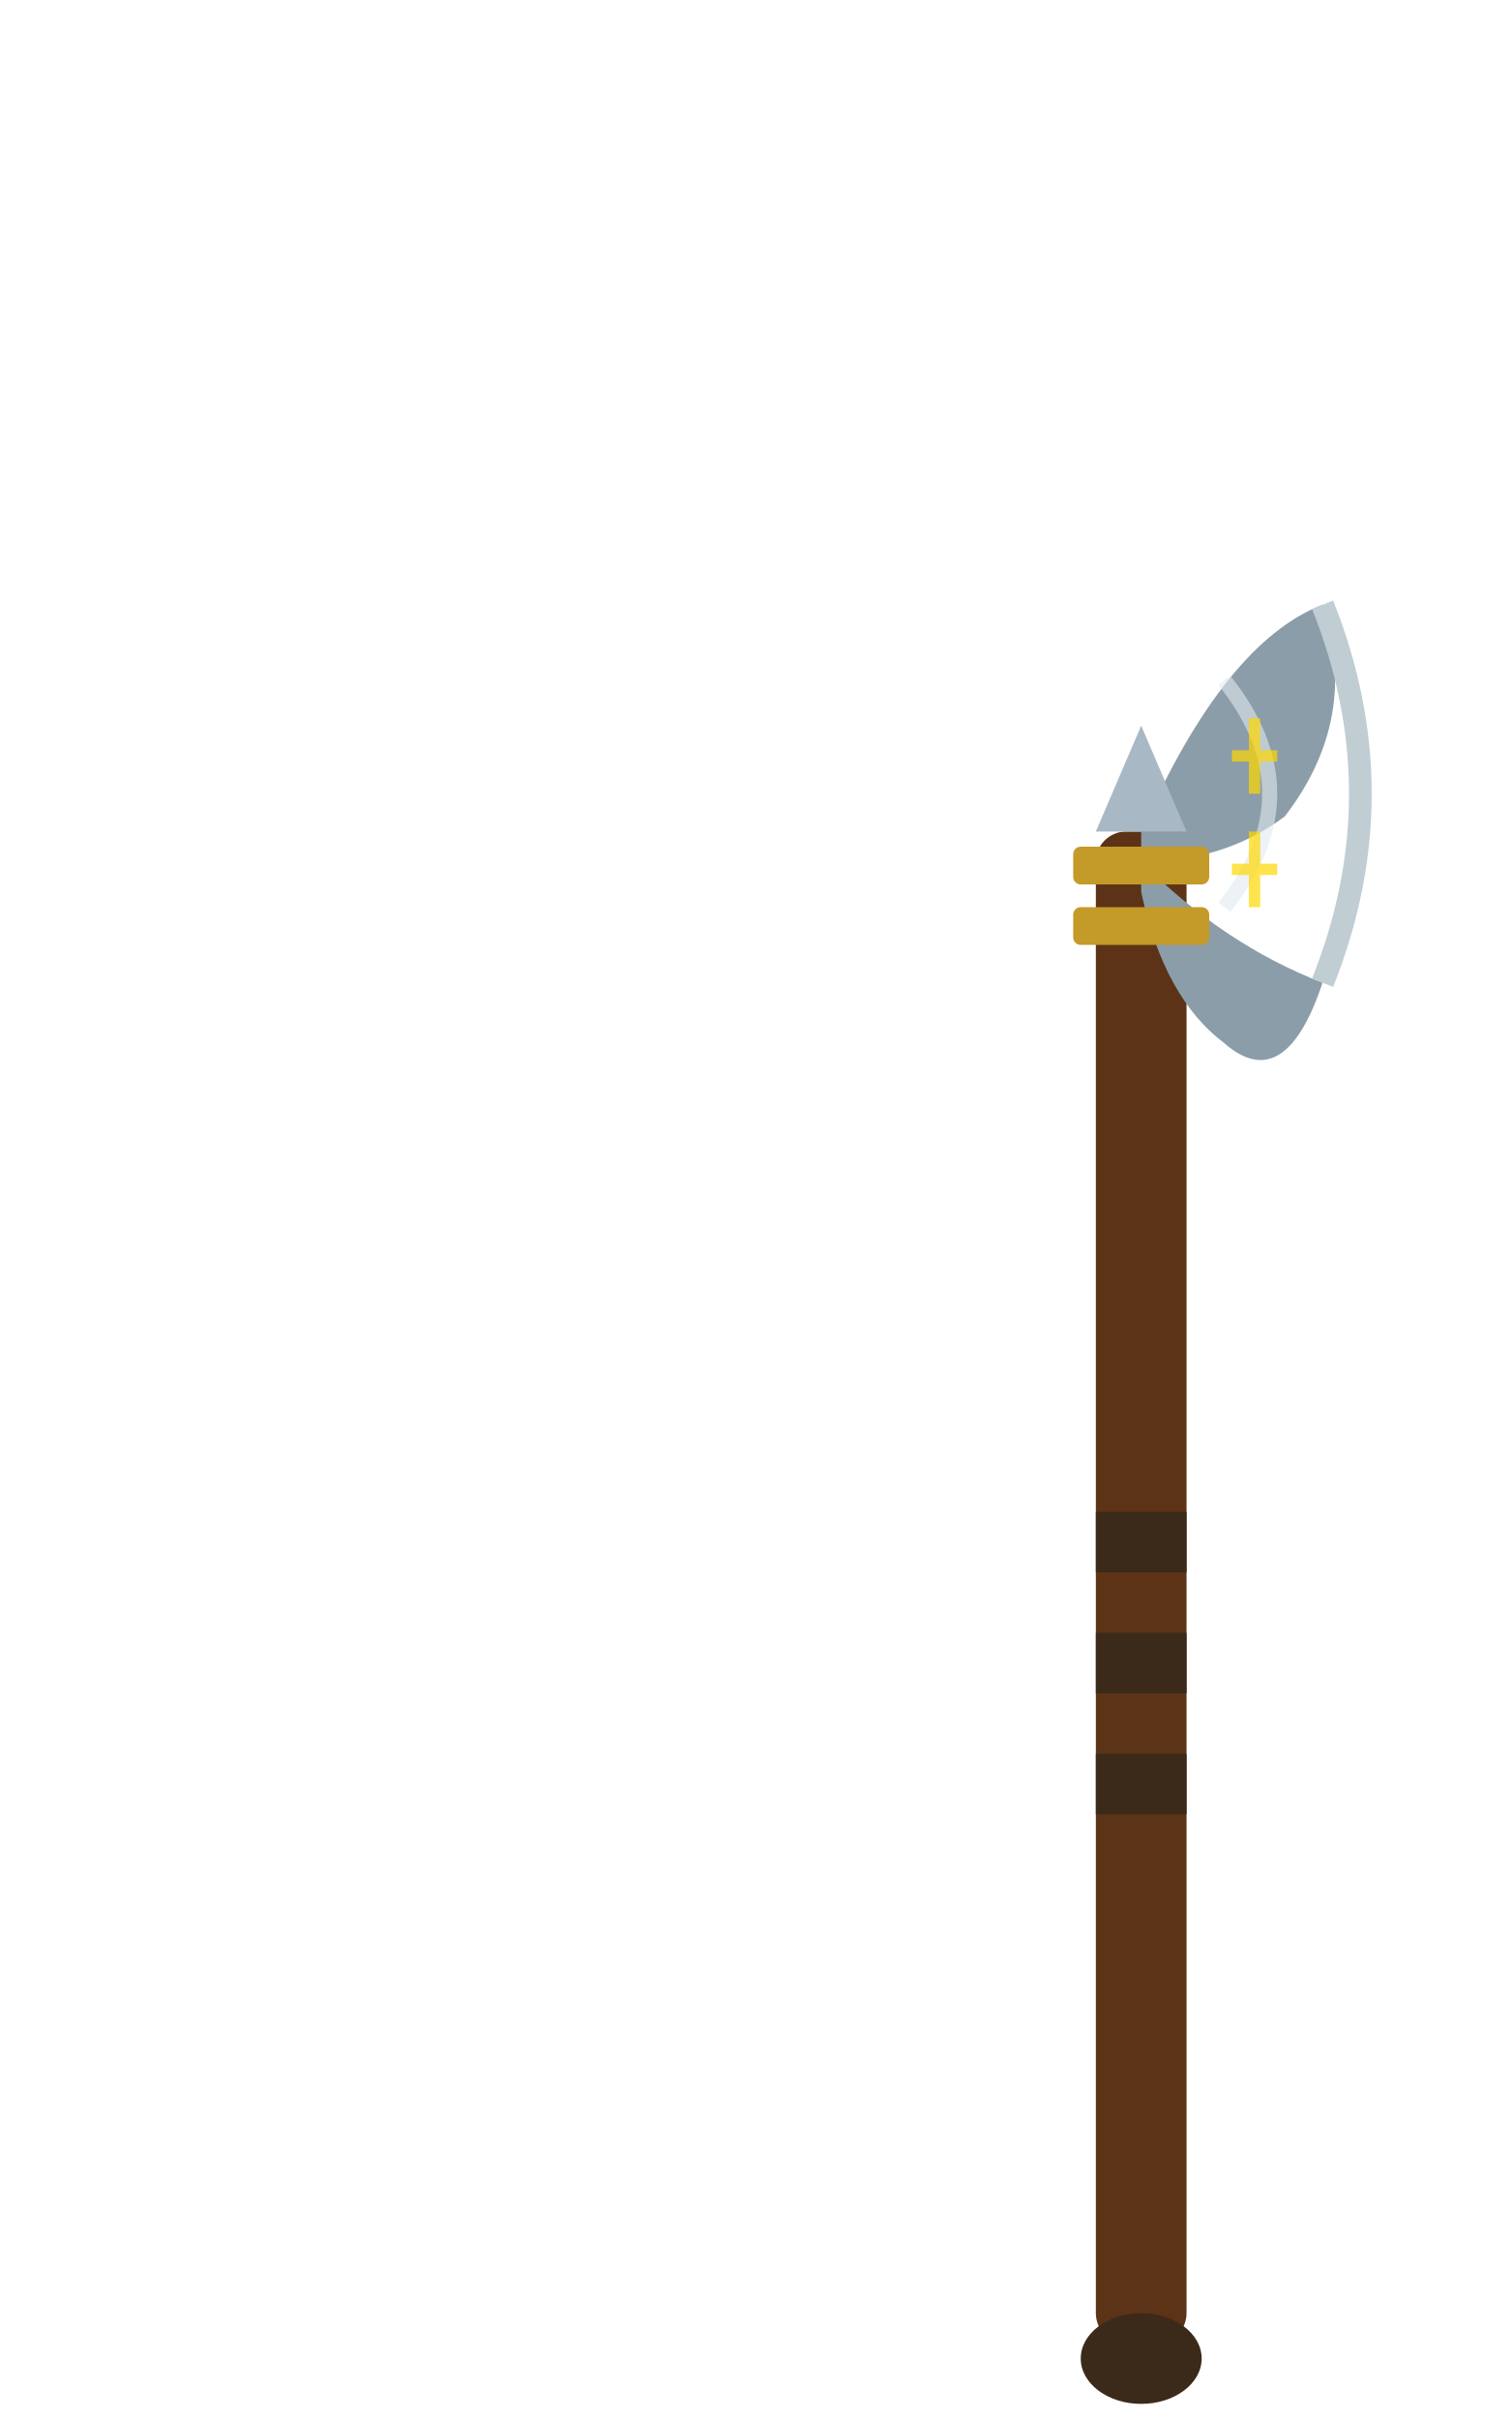
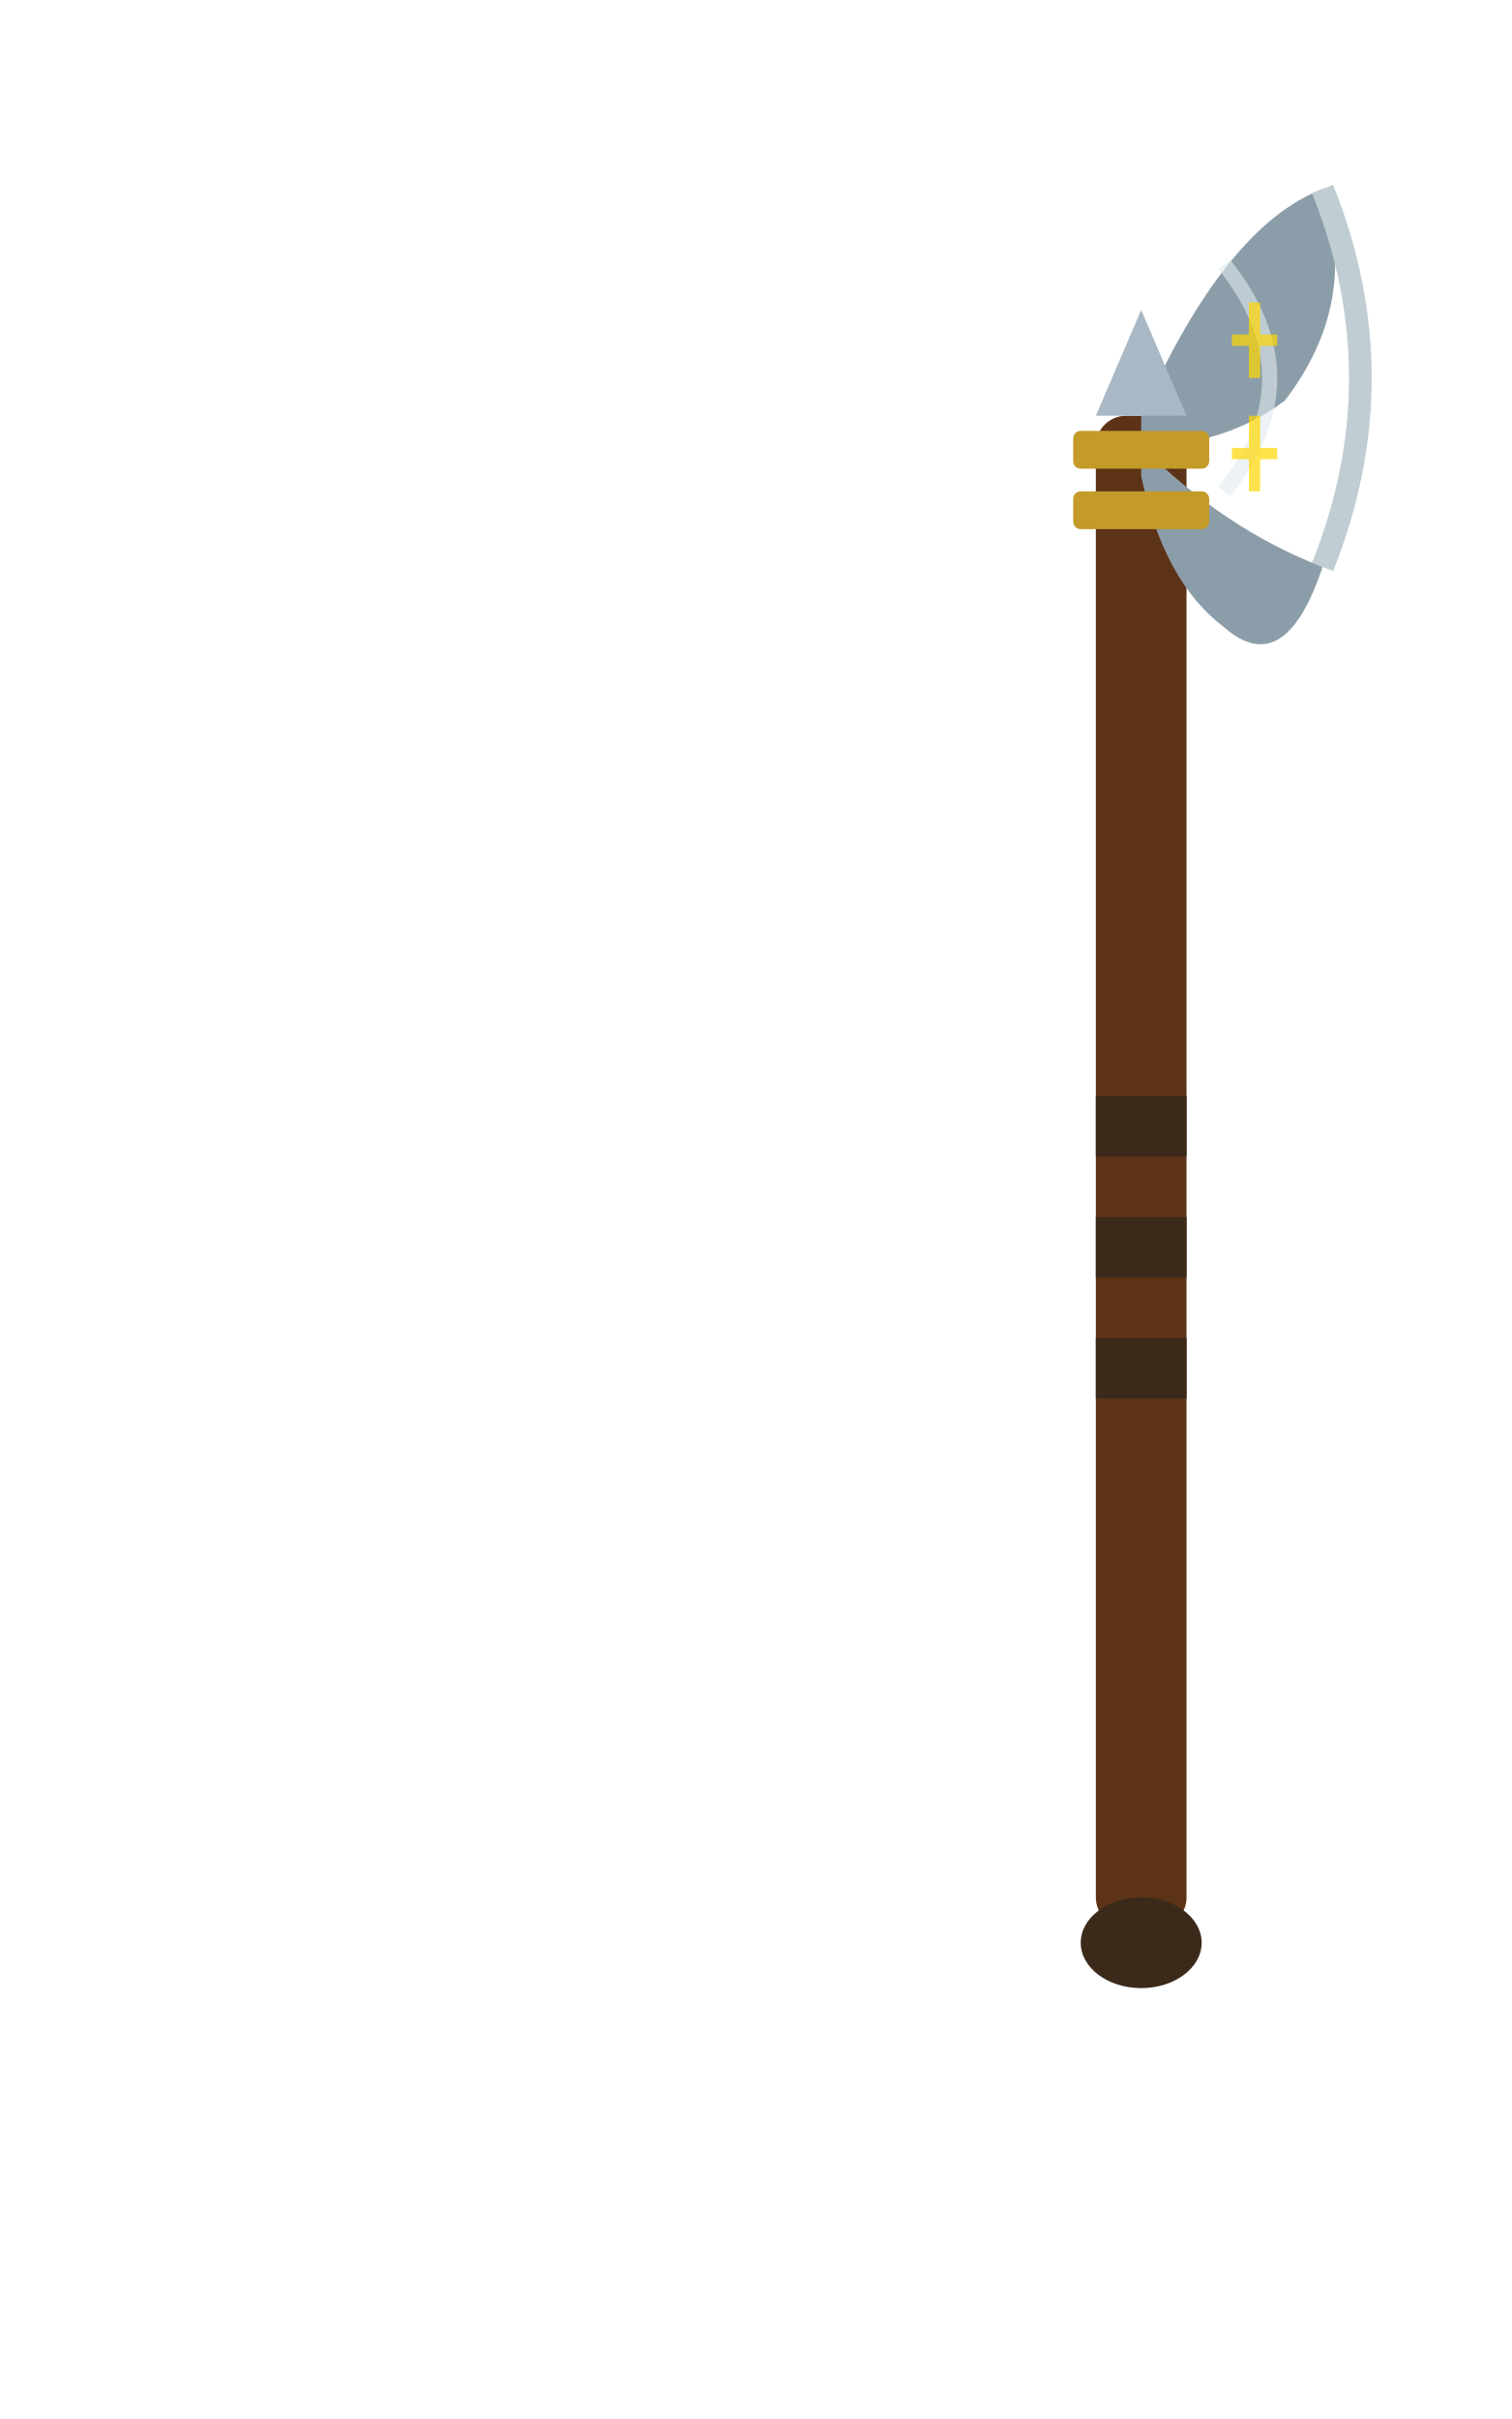
<svg xmlns="http://www.w3.org/2000/svg" viewBox="0 0 200 320" width="200" height="320">
-   <rect x="145" y="110" width="12" height="200" fill="#5C3317" rx="4" />
-   <rect x="145" y="200" width="12" height="8" fill="#3B2A1A" />
-   <rect x="145" y="216" width="12" height="8" fill="#3B2A1A" />
-   <rect x="145" y="232" width="12" height="8" fill="#3B2A1A" />
-   <path d="M151 110 Q162 85 175 80 Q180 95 170 108 Q162 114 151 114" fill="#8B9DA8" />
-   <path d="M151 114 Q162 125 175 130 Q170 145 162 138 Q154 132 151 118" fill="#8B9DA8" />
-   <path d="M175 80 Q185 105 175 130" stroke="#C0CDD3" stroke-width="3" fill="none" />
-   <path d="M162 90 Q174 105 162 120" stroke="#E0EAEE" stroke-width="2" fill="none" opacity="0.6" />
-   <rect x="142" y="112" width="18" height="5" fill="#C49A28" rx="1" />
-   <rect x="142" y="120" width="18" height="5" fill="#C49A28" rx="1" />
-   <polygon points="145,110 157,110 151,96" fill="#A8B8C4" />
-   <path d="M166 95 L166 105 M163 100 L169 100" stroke="#FFD700" stroke-width="1.5" opacity="0.7" />
-   <path d="M166 110 L166 120 M163 115 L169 115" stroke="#FFD700" stroke-width="1.5" opacity="0.7" />
-   <ellipse cx="151" cy="312" rx="8" ry="6" fill="#3B2A1A" />
+   <rect x="145" y="55" width="12" height="200" fill="#5C3317" rx="4" />
+   <rect x="145" y="145" width="12" height="8" fill="#3B2A1A" />
+   <rect x="145" y="161" width="12" height="8" fill="#3B2A1A" />
+   <rect x="145" y="177" width="12" height="8" fill="#3B2A1A" />
+   <path d="M151 55 Q162 30 175 25 Q180 40 170 53 Q162 59 151 59" fill="#8B9DA8" />
+   <path d="M151 59 Q162 70 175 75 Q170 90 162 83 Q154 77 151 63" fill="#8B9DA8" />
+   <path d="M175 25 Q185 50 175 75" stroke="#C0CDD3" stroke-width="3" fill="none" />
+   <path d="M162 35 Q174 50 162 65" stroke="#E0EAEE" stroke-width="2" fill="none" opacity="0.6" />
+   <rect x="142" y="57" width="18" height="5" fill="#C49A28" rx="1" />
+   <rect x="142" y="65" width="18" height="5" fill="#C49A28" rx="1" />
+   <polygon points="145,55 157,55 151,41" fill="#A8B8C4" />
+   <path d="M166 40 L166 50 M163 45 L169 45" stroke="#FFD700" stroke-width="1.5" opacity="0.7" />
+   <path d="M166 55 L166 65 M163 60 L169 60" stroke="#FFD700" stroke-width="1.5" opacity="0.7" />
+   <ellipse cx="151" cy="257" rx="8" ry="6" fill="#3B2A1A" />
</svg>
